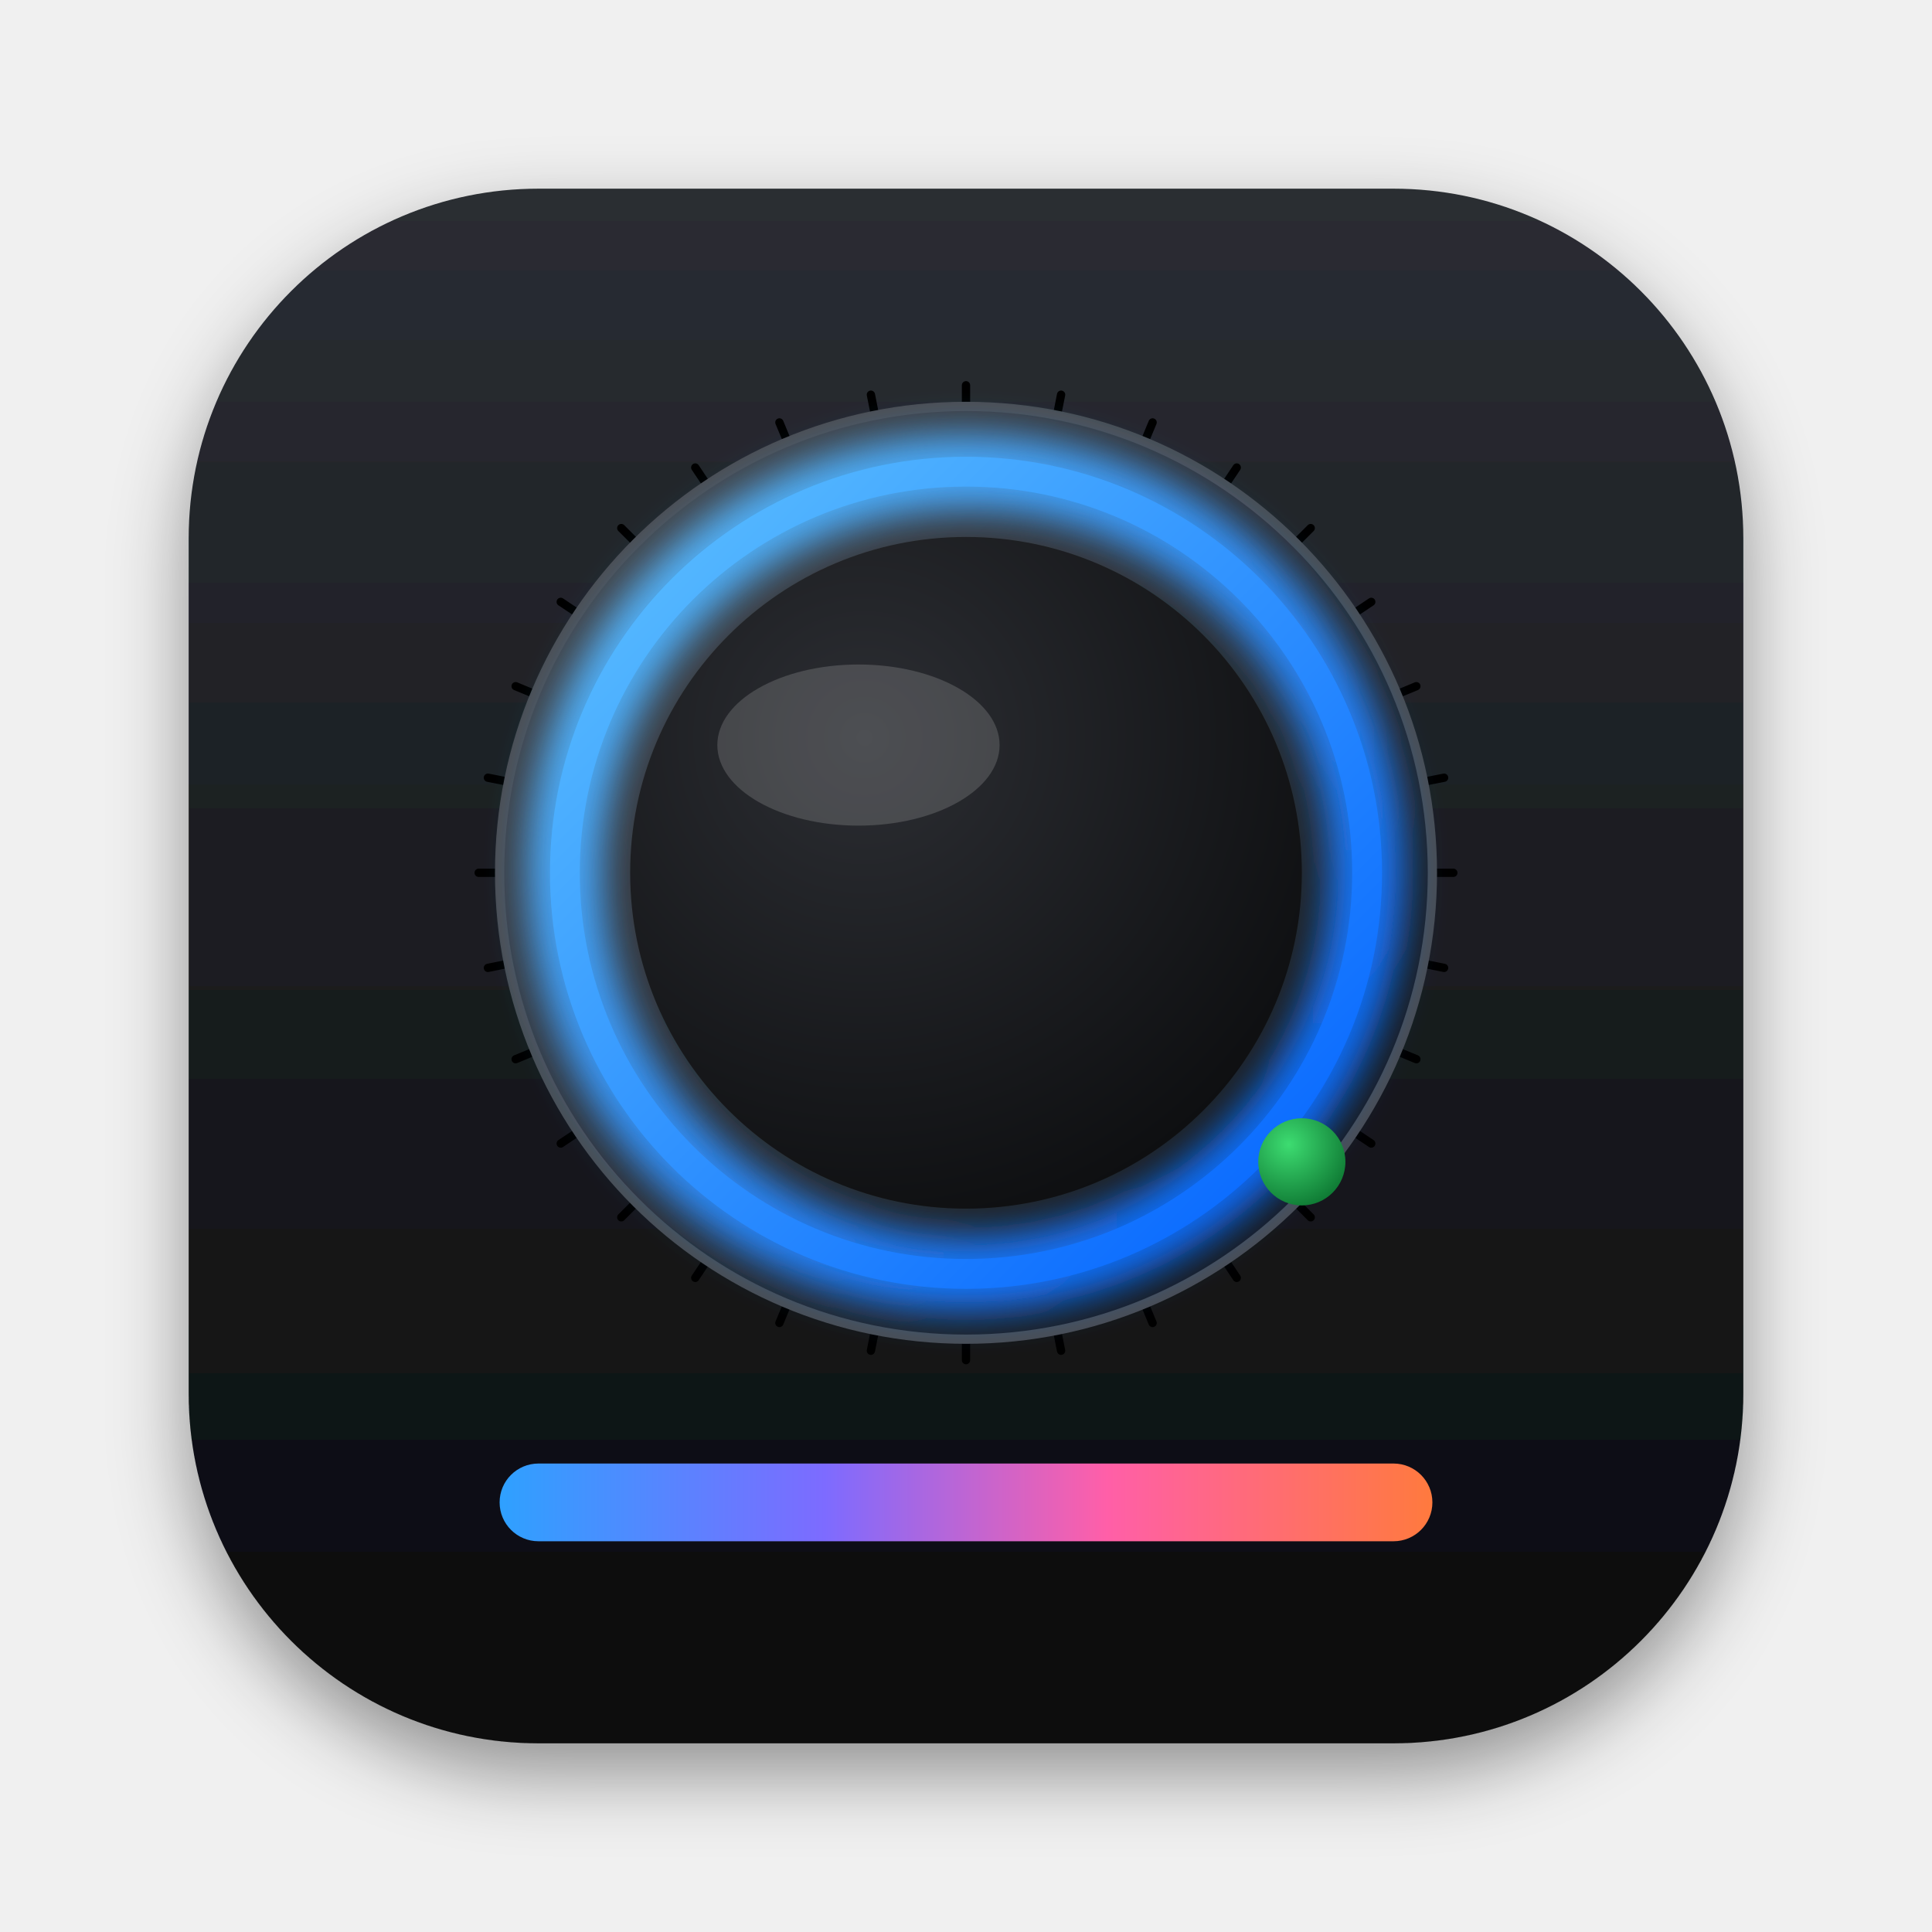
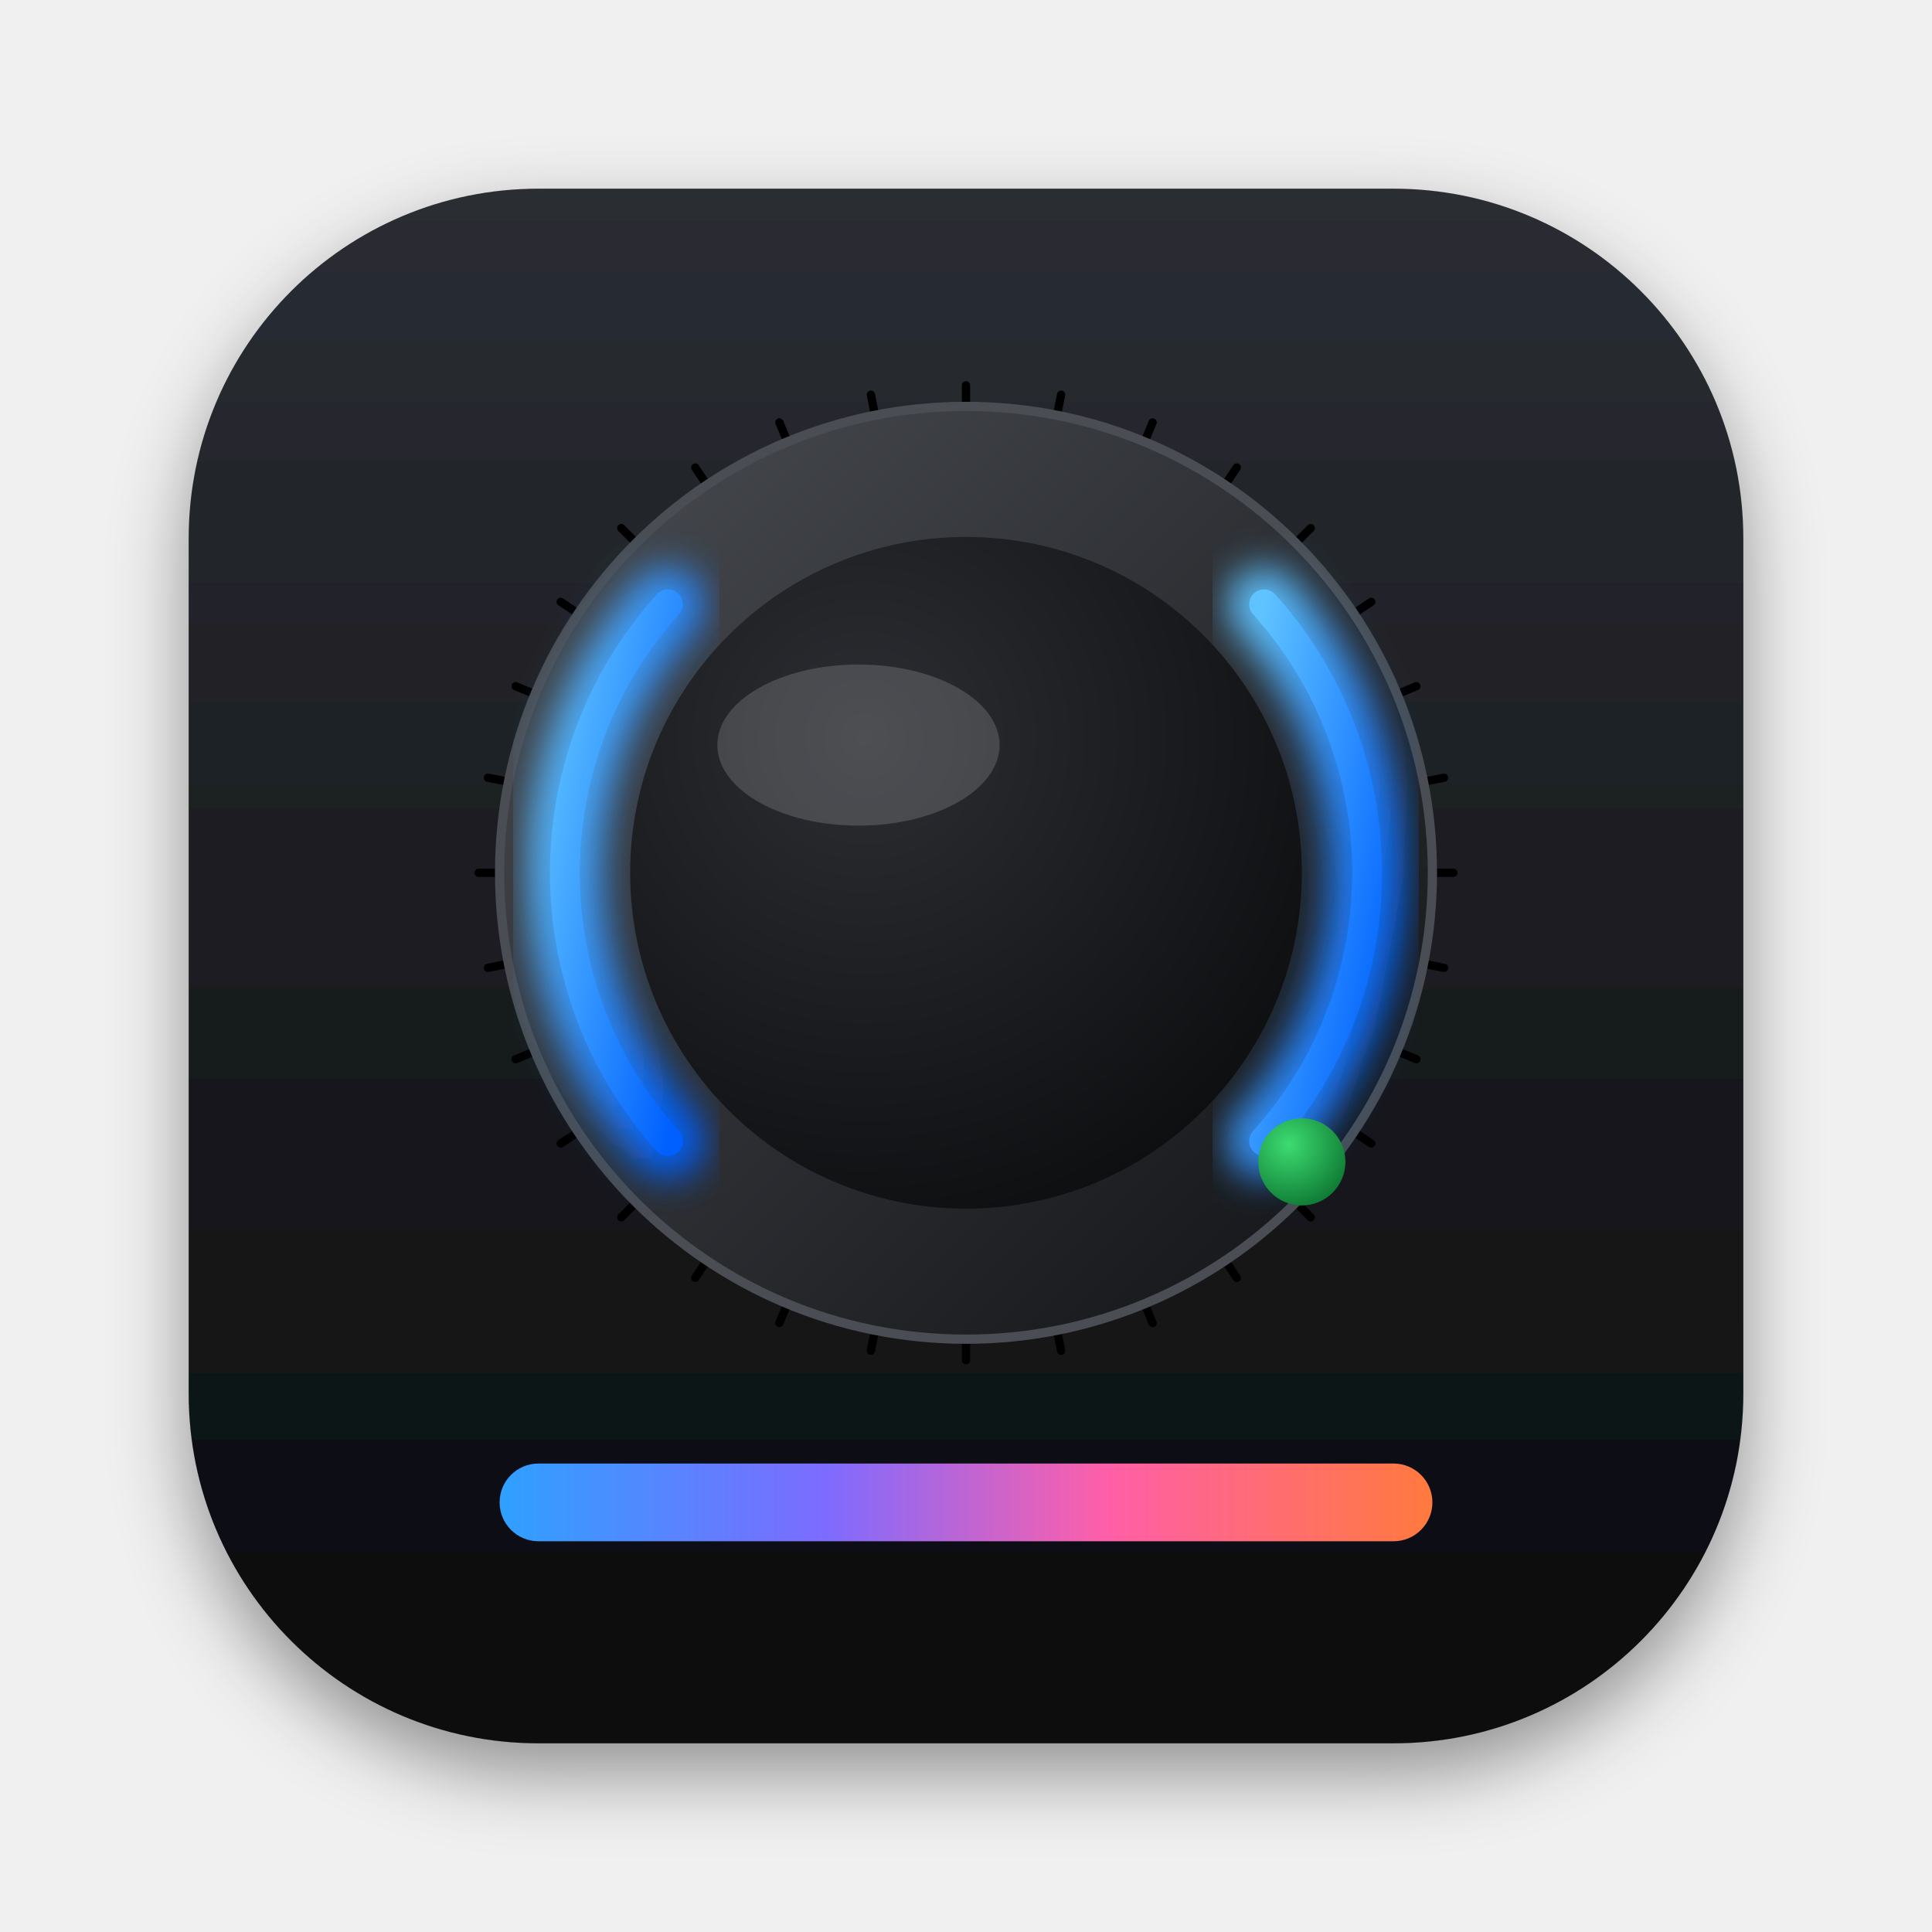
<svg xmlns="http://www.w3.org/2000/svg" width="1024" height="1024" viewBox="0 0 1024 1024">
  <defs>
    <linearGradient id="bgGrad" x1="0%" y1="0%" x2="0%" y2="100%">
      <stop offset="0%" stop-color="#2a2d33" />
      <stop offset="100%" stop-color="#0a0b0d" />
    </linearGradient>
    <linearGradient id="bezelGrad" x1="0%" y1="0%" x2="100%" y2="100%">
      <stop offset="0%" stop-color="#4a4d53" />
      <stop offset="100%" stop-color="#101114" />
    </linearGradient>
    <linearGradient id="glowGrad" x1="0%" y1="0%" x2="100%" y2="100%">
      <stop offset="0%" stop-color="#5fc3ff" />
      <stop offset="100%" stop-color="#0060ff" />
    </linearGradient>
    <radialGradient id="faceGrad" cx="35%" cy="30%" r="75%">
      <stop offset="0%" stop-color="#2c2e33" />
      <stop offset="100%" stop-color="#0e0f11" />
    </radialGradient>
    <radialGradient id="ledGrad" cx="35%" cy="30%" r="75%">
      <stop offset="0%" stop-color="#3ddc71" />
      <stop offset="100%" stop-color="#0f7a34" />
    </radialGradient>
    <linearGradient id="waterfall" x1="0%" y1="0%" x2="100%" y2="0%">
      <stop offset="0%" stop-color="#2ea1ff" />
      <stop offset="35%" stop-color="#7d6bff" />
      <stop offset="65%" stop-color="#ff5fa8" />
      <stop offset="100%" stop-color="#ff7a3d" />
    </linearGradient>
    <filter id="softBlur" x="-50%" y="-50%" width="200%" height="200%">
      <feGaussianBlur stdDeviation="9.9" />
    </filter>
    <filter id="dropShadow" x="-30%" y="-30%" width="160%" height="160%">
      <feDropShadow dx="0" dy="16" stdDeviation="20" flood-color="#000000" flood-opacity="0.4" />
    </filter>
    <clipPath id="clip">
      <rect x="100.0" y="100.0" width="824" height="824" rx="185.4" />
    </clipPath>
  </defs>
  <rect x="100.0" y="100.0" width="824" height="824" rx="185.4" fill="url(#bgGrad)" filter="url(#dropShadow)" />
  <g clip-path="url(#clip)">
    <line x1="751.8" y1="462.6" x2="770.3" y2="462.6" stroke="#000000" stroke-width="4.4" stroke-linecap="round" />
    <line x1="747.2" y1="509.3" x2="765.4" y2="513.0" stroke="#000000" stroke-width="4.4" stroke-linecap="round" />
    <line x1="733.5" y1="554.3" x2="750.7" y2="561.4" stroke="#000000" stroke-width="4.4" stroke-linecap="round" />
    <line x1="711.4" y1="595.8" x2="726.8" y2="606.1" stroke="#000000" stroke-width="4.4" stroke-linecap="round" />
    <line x1="681.6" y1="632.1" x2="694.7" y2="645.2" stroke="#000000" stroke-width="4.4" stroke-linecap="round" />
    <line x1="645.2" y1="661.9" x2="655.5" y2="677.3" stroke="#000000" stroke-width="4.4" stroke-linecap="round" />
    <line x1="603.8" y1="684.1" x2="610.9" y2="701.2" stroke="#000000" stroke-width="4.4" stroke-linecap="round" />
    <line x1="558.8" y1="697.7" x2="562.4" y2="715.9" stroke="#000000" stroke-width="4.4" stroke-linecap="round" />
    <line x1="512.0" y1="702.3" x2="512.0" y2="720.9" stroke="#000000" stroke-width="4.4" stroke-linecap="round" />
    <line x1="465.2" y1="697.7" x2="461.6" y2="715.9" stroke="#000000" stroke-width="4.4" stroke-linecap="round" />
    <line x1="420.2" y1="684.1" x2="413.1" y2="701.2" stroke="#000000" stroke-width="4.4" stroke-linecap="round" />
    <line x1="378.8" y1="661.9" x2="368.5" y2="677.3" stroke="#000000" stroke-width="4.4" stroke-linecap="round" />
    <line x1="342.4" y1="632.1" x2="329.3" y2="645.2" stroke="#000000" stroke-width="4.4" stroke-linecap="round" />
    <line x1="312.6" y1="595.8" x2="297.2" y2="606.1" stroke="#000000" stroke-width="4.4" stroke-linecap="round" />
    <line x1="290.5" y1="554.3" x2="273.3" y2="561.4" stroke="#000000" stroke-width="4.4" stroke-linecap="round" />
    <line x1="276.8" y1="509.3" x2="258.6" y2="513.0" stroke="#000000" stroke-width="4.4" stroke-linecap="round" />
    <line x1="272.2" y1="462.6" x2="253.7" y2="462.6" stroke="#000000" stroke-width="4.4" stroke-linecap="round" />
    <line x1="276.8" y1="415.8" x2="258.6" y2="412.2" stroke="#000000" stroke-width="4.4" stroke-linecap="round" />
    <line x1="290.5" y1="370.8" x2="273.3" y2="363.7" stroke="#000000" stroke-width="4.4" stroke-linecap="round" />
    <line x1="312.6" y1="329.3" x2="297.2" y2="319.0" stroke="#000000" stroke-width="4.4" stroke-linecap="round" />
    <line x1="342.4" y1="293.0" x2="329.3" y2="279.9" stroke="#000000" stroke-width="4.4" stroke-linecap="round" />
    <line x1="378.8" y1="263.2" x2="368.5" y2="247.8" stroke="#000000" stroke-width="4.4" stroke-linecap="round" />
    <line x1="420.2" y1="241.0" x2="413.1" y2="223.9" stroke="#000000" stroke-width="4.4" stroke-linecap="round" />
    <line x1="465.2" y1="227.4" x2="461.6" y2="209.2" stroke="#000000" stroke-width="4.4" stroke-linecap="round" />
    <line x1="512.0" y1="222.8" x2="512.0" y2="204.2" stroke="#000000" stroke-width="4.4" stroke-linecap="round" />
    <line x1="558.8" y1="227.4" x2="562.4" y2="209.2" stroke="#000000" stroke-width="4.4" stroke-linecap="round" />
    <line x1="603.8" y1="241.0" x2="610.9" y2="223.9" stroke="#000000" stroke-width="4.4" stroke-linecap="round" />
    <line x1="645.2" y1="263.2" x2="655.5" y2="247.8" stroke="#000000" stroke-width="4.4" stroke-linecap="round" />
    <line x1="681.6" y1="293.0" x2="694.7" y2="279.9" stroke="#000000" stroke-width="4.4" stroke-linecap="round" />
    <line x1="711.4" y1="329.3" x2="726.8" y2="319.0" stroke="#000000" stroke-width="4.4" stroke-linecap="round" />
    <line x1="733.5" y1="370.8" x2="750.7" y2="363.7" stroke="#000000" stroke-width="4.4" stroke-linecap="round" />
    <line x1="747.2" y1="415.8" x2="765.4" y2="412.2" stroke="#000000" stroke-width="4.4" stroke-linecap="round" />
    <circle cx="512.0" cy="462.6" r="247.2" fill="url(#bezelGrad)" stroke="#4a4d53" stroke-width="4.9" />
-     <circle cx="512.0" cy="462.6" r="212.6" fill="none" stroke="url(#glowGrad)" stroke-width="39.6" filter="url(#softBlur)" opacity="0.95" />
-     <circle cx="512.0" cy="462.6" r="212.6" fill="none" stroke="url(#glowGrad)" stroke-width="15.8" />
+     <path d="M 670.0 320.3 A 212.6 212.6 0 0 1 670.0 604.8" fill="none" stroke="url(#glowGrad)" stroke-width="39.6" stroke-linecap="round" filter="url(#softBlur)" opacity="0.95" />
+     <path d="M 354.0 604.8 A 212.6 212.6 0 0 1 354.0 320.3" fill="none" stroke="url(#glowGrad)" stroke-width="39.6" stroke-linecap="round" filter="url(#softBlur)" opacity="0.95" />
+     <path d="M 670.0 320.3 A 212.6 212.6 0 0 1 670.0 604.8" fill="none" stroke="url(#glowGrad)" stroke-width="15.8" stroke-linecap="round" />
+     <path d="M 354.0 604.8 A 212.6 212.6 0 0 1 354.0 320.3" fill="none" stroke="url(#glowGrad)" stroke-width="15.8" stroke-linecap="round" />
    <circle cx="512.0" cy="462.6" r="178.0" fill="url(#faceGrad)" />
    <ellipse cx="455.0" cy="394.9" rx="74.8" ry="42.7" fill="#ffffff" opacity="0.16" />
    <rect x="264.8" y="775.7" width="494.4" height="41.2" rx="20.6" fill="url(#waterfall)" />
    <circle cx="690.0" cy="615.8" r="23.1" fill="url(#ledGrad)" />
  </g>
</svg>
